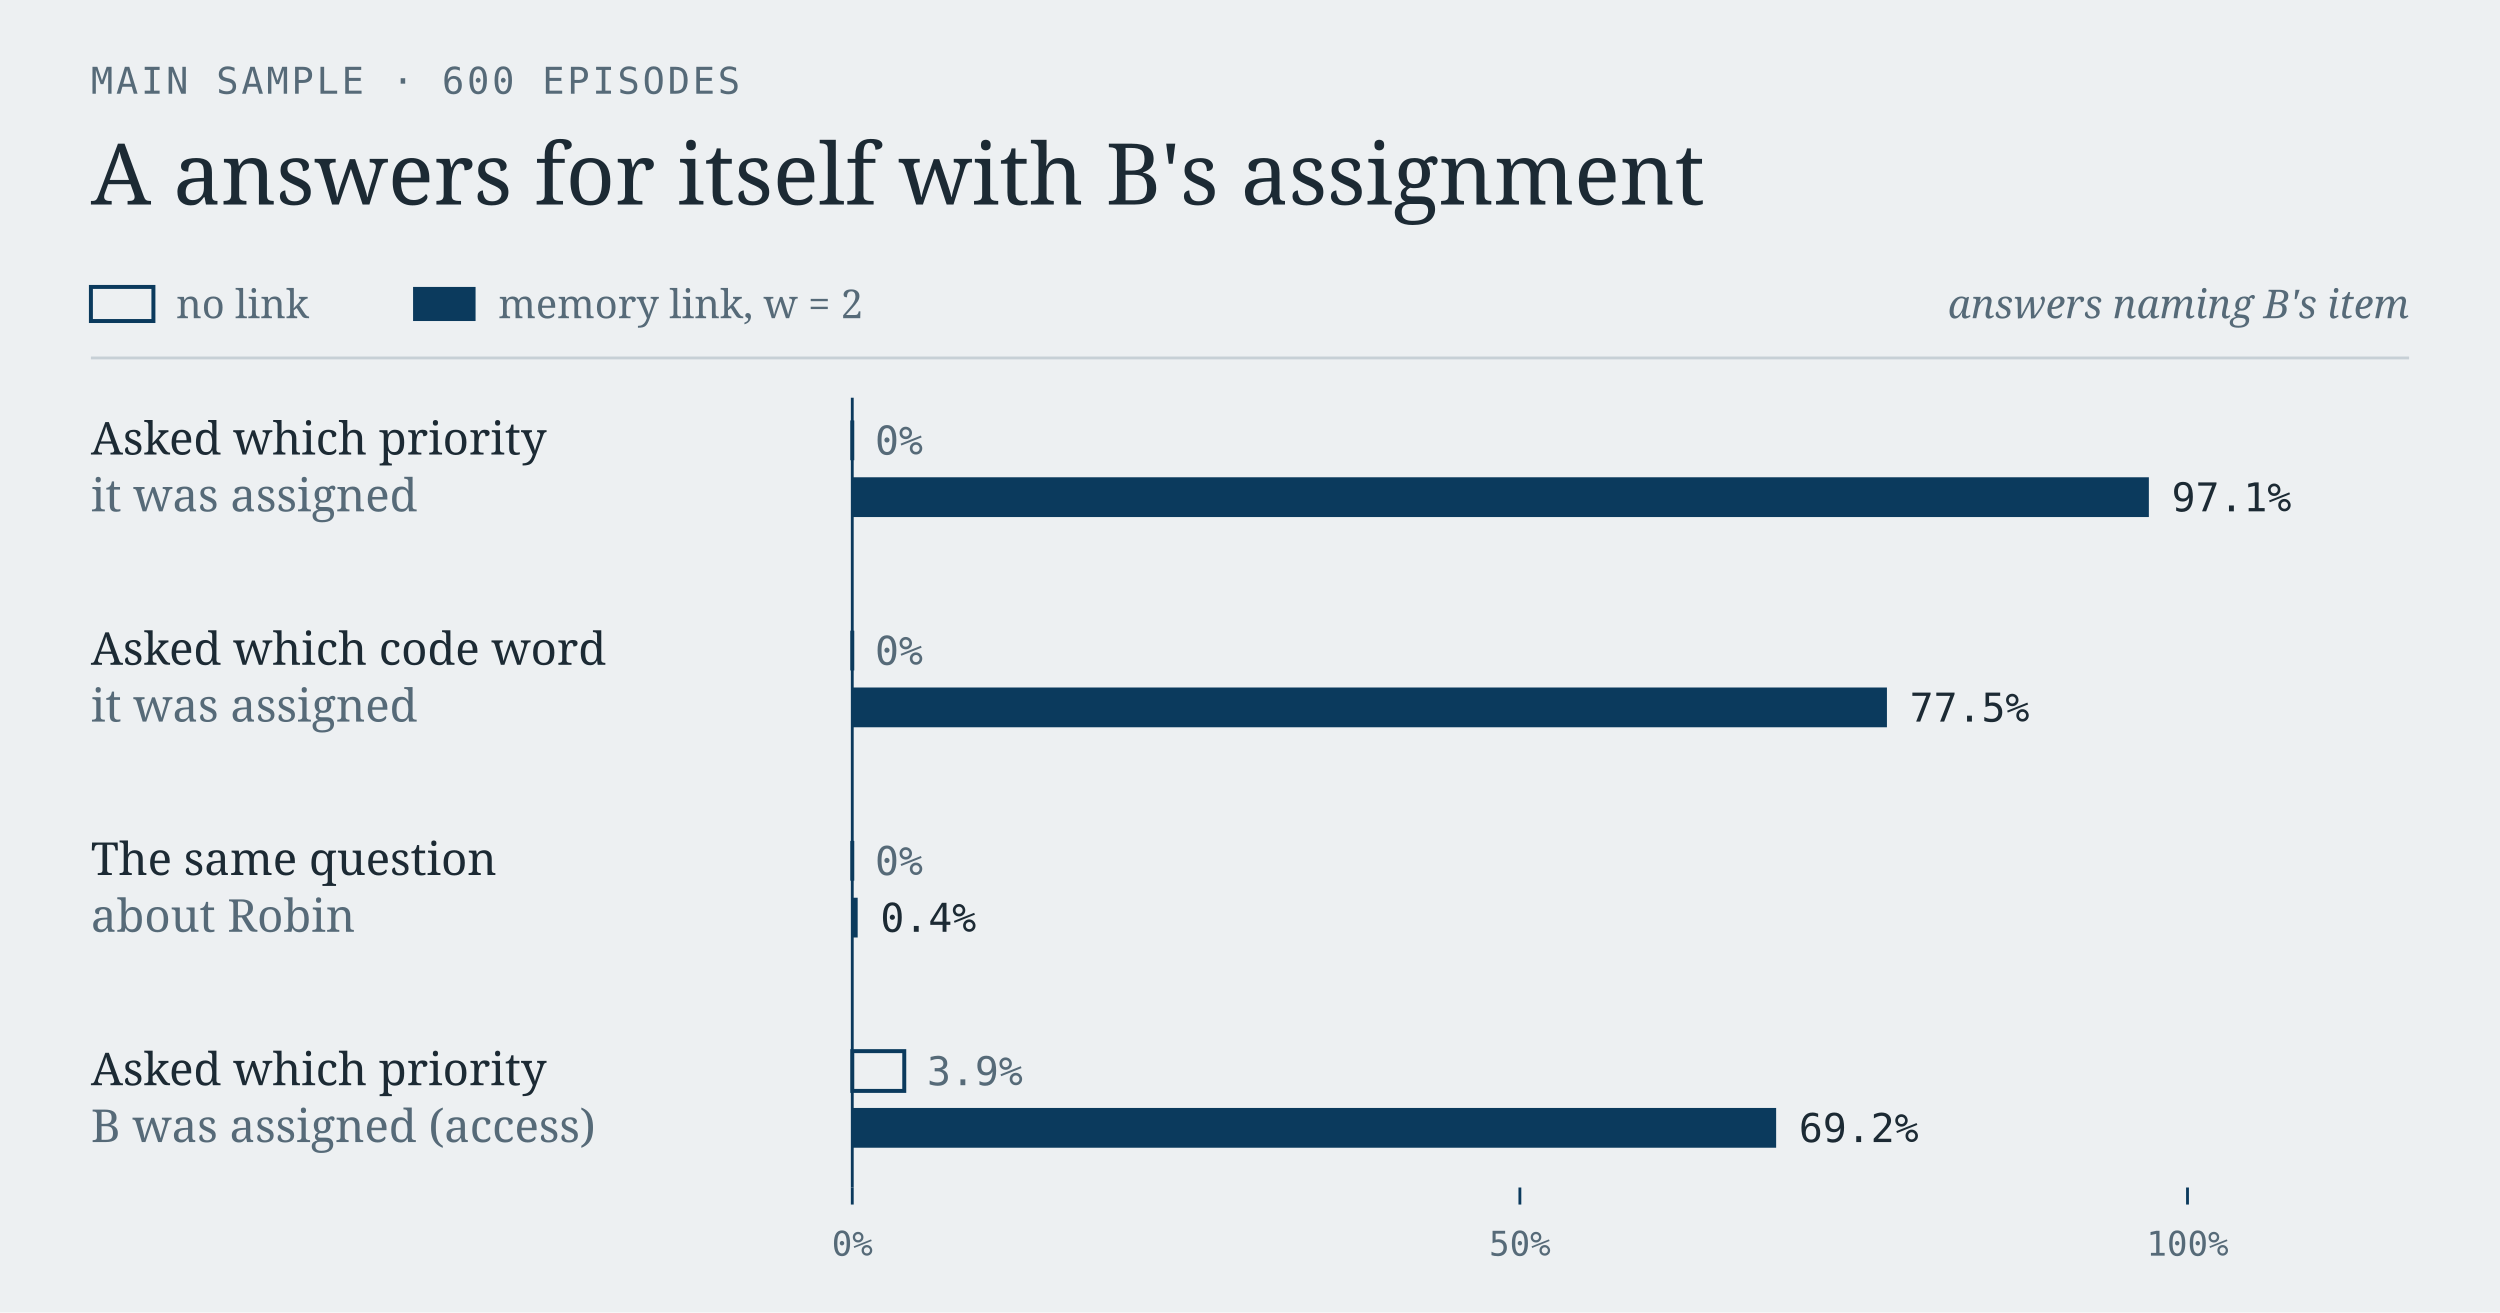
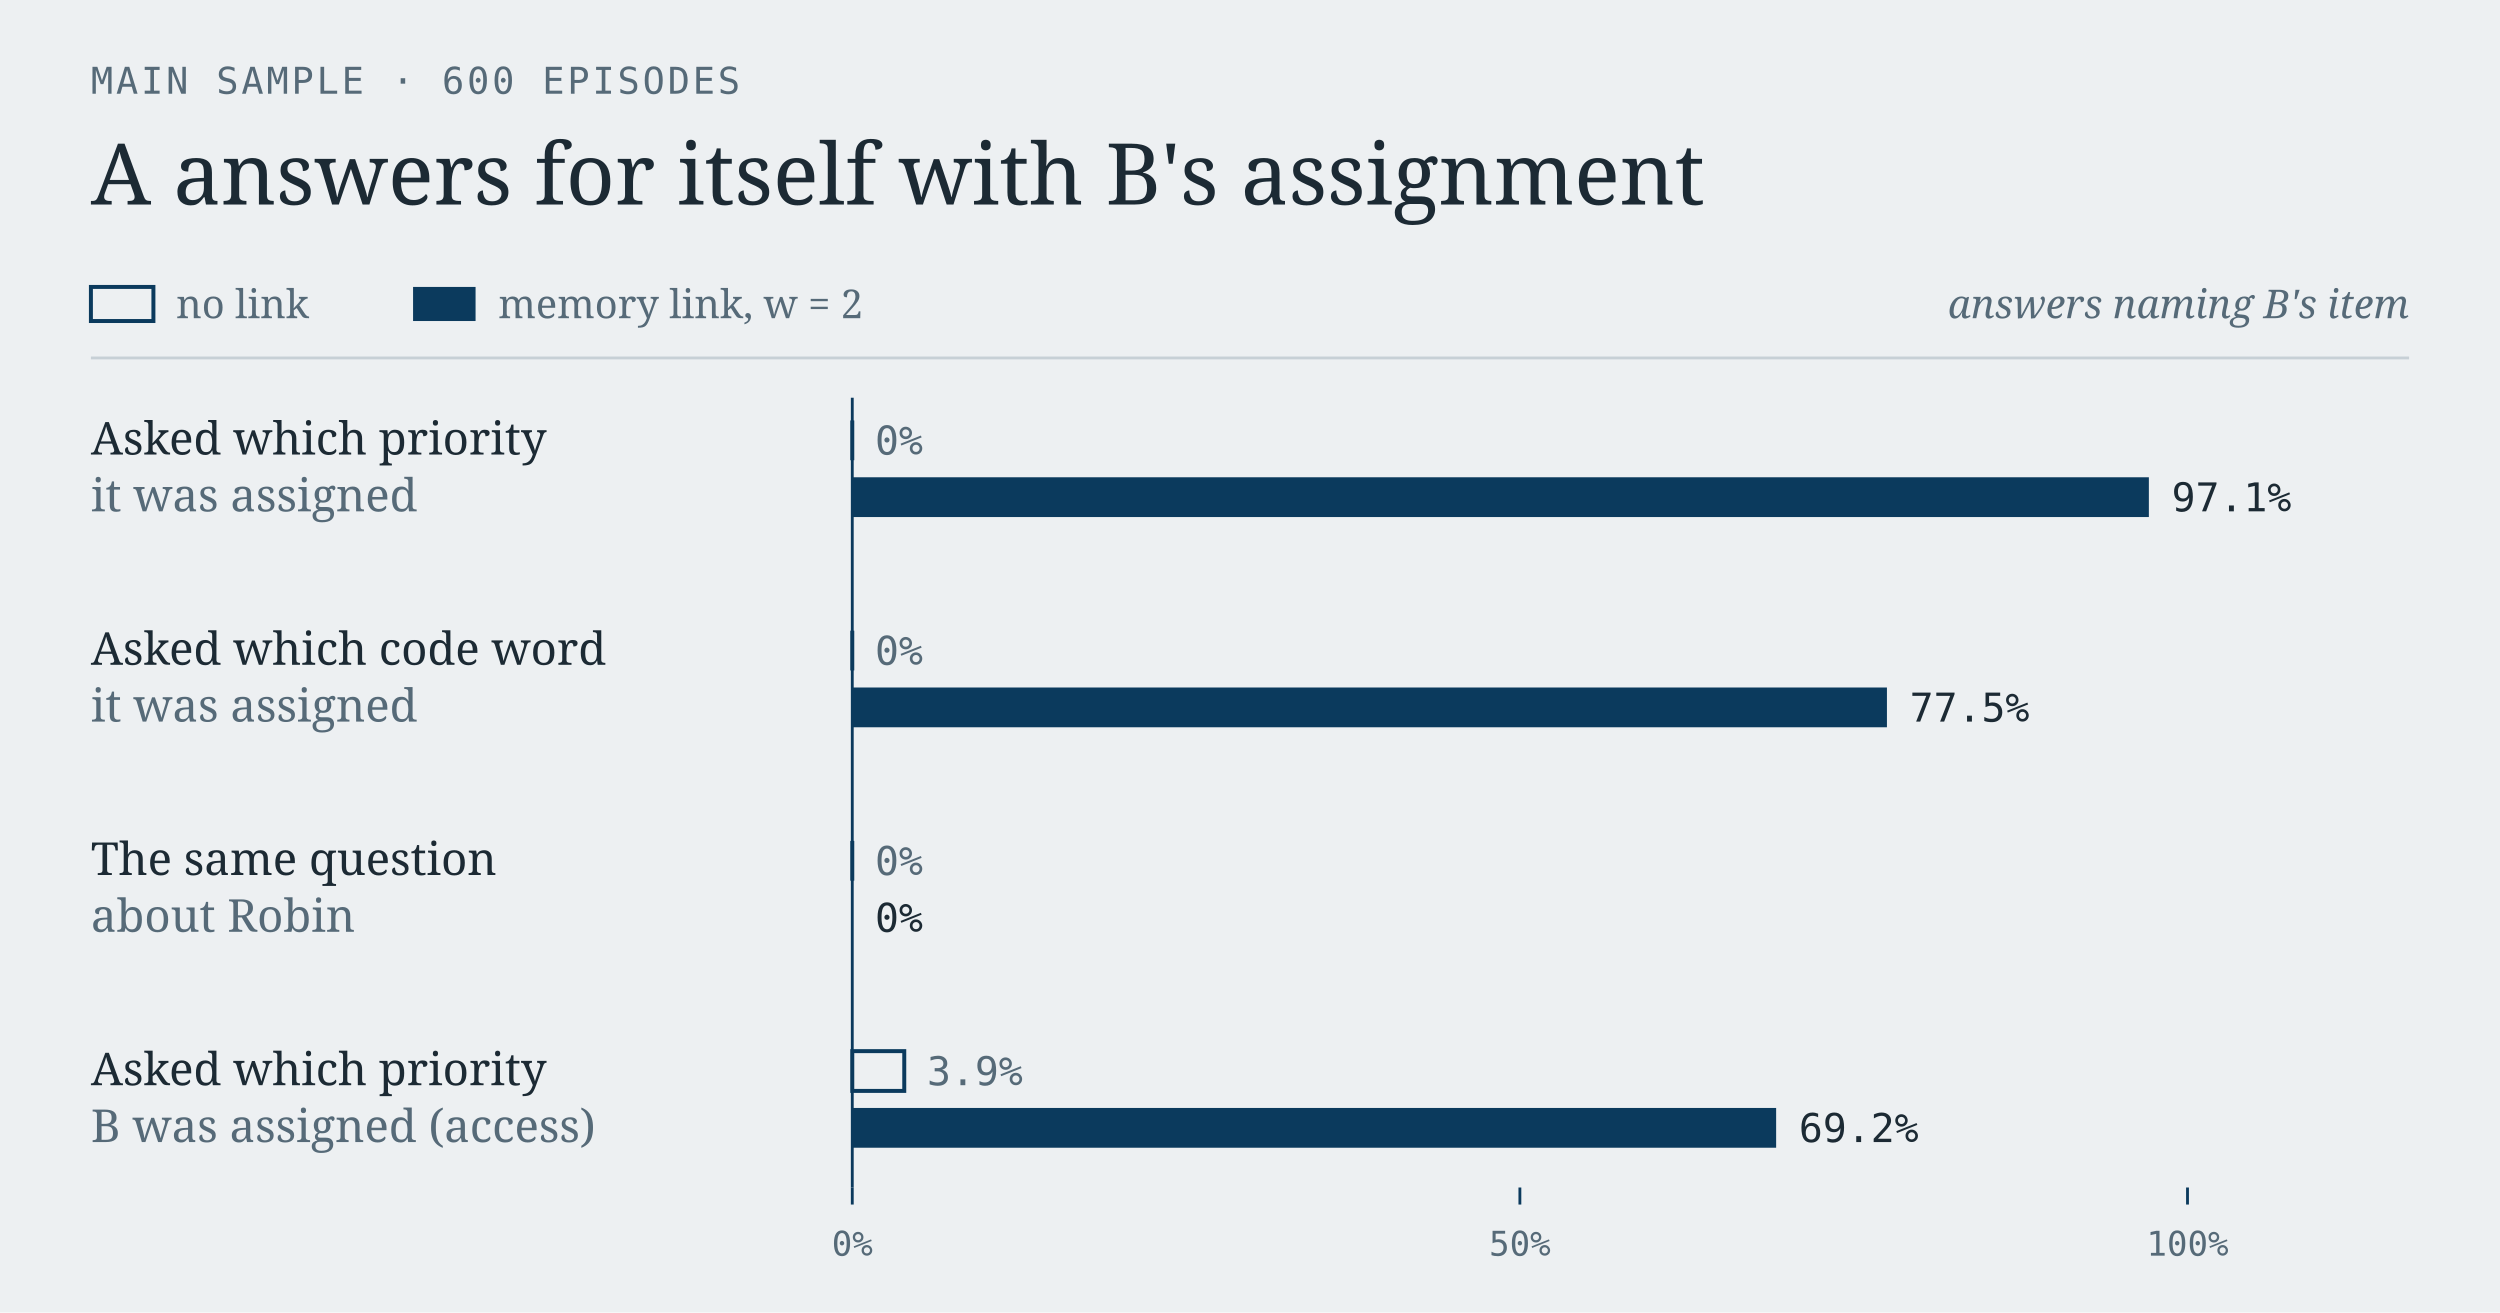
<svg xmlns="http://www.w3.org/2000/svg" width="880" height="462" viewBox="0 0 880 462" role="img" aria-labelledby="title desc">
  <rect width="880" height="462" fill="#EDF0F2" />
  <defs>
    <marker id="arrow" viewBox="0 0 10 10" refX="8" refY="5" markerWidth="6" markerHeight="6" orient="auto-start-reverse">
      <path d="M 0 0 L 10 5 L 0 10 z" fill="#0B3A5D" />
    </marker>
    <pattern id="hatch" width="6" height="6" patternUnits="userSpaceOnUse" patternTransform="rotate(45)">
      <rect width="6" height="6" fill="#EDF0F2" />
      <line x1="0" y1="0" x2="0" y2="6" stroke="#0B3A5D" stroke-width="2.2" />
    </pattern>
  </defs>
  <style>text{font-family:Newsreader,Georgia,serif;fill:#1C2A34}.muted{fill:#566A78}.eyebrow{font-family:"IBM Plex Mono",Menlo,monospace;letter-spacing:1px}.mono{font-family:"IBM Plex Mono",Menlo,monospace}.italic{font-style:italic}.strong{font-weight:600}.onink{fill:#EDF0F2}</style>
  <text x="32.0" y="33.0" font-size="13" class="eyebrow muted" text-anchor="start">MAIN SAMPLE · 600 EPISODES</text>
  <text x="32.0" y="72.0" font-size="30" text-anchor="start">A answers for itself with B's assignment</text>
  <rect x="32.0" y="101.0" width="22.0" height="12.0" fill="#EDF0F2" stroke="#0B3A5D" stroke-width="1.4" />
  <text x="62.0" y="112.0" font-size="14" class="muted" text-anchor="start">no link</text>
  <rect x="145.4" y="101.0" width="22.0" height="12.0" fill="#0B3A5D" />
  <text x="175.4" y="112.0" font-size="14" class="muted" text-anchor="start">memory link, w = 2</text>
  <text x="848.0" y="112.0" font-size="14" class="muted italic" text-anchor="end">answers naming B's item</text>
  <line x1="32.0" y1="126.0" x2="848.0" y2="126.0" stroke="#C7D0D6" stroke-width="1" />
  <text x="32.0" y="160.0" font-size="16" text-anchor="start">Asked which priority</text>
  <text x="32.0" y="180.0" font-size="16" class="muted" text-anchor="start">it was assigned</text>
  <rect x="300.0" y="148.0" width="0.0" height="14.0" fill="#EDF0F2" stroke="#0B3A5D" stroke-width="1.4" />
  <line x1="300.0" y1="148.0" x2="300.0" y2="162.0" stroke="#0B3A5D" stroke-width="1.4" />
  <text x="308.0" y="160.0" font-size="14" class="mono muted" text-anchor="start">0%</text>
  <rect x="300.0" y="168.0" width="456.4" height="14.0" fill="#0B3A5D" />
  <text x="764.4" y="180.0" font-size="14" class="mono" text-anchor="start">97.1%</text>
  <text x="32.0" y="234.0" font-size="16" text-anchor="start">Asked which code word</text>
  <text x="32.0" y="254.0" font-size="16" class="muted" text-anchor="start">it was assigned</text>
  <rect x="300.0" y="222.0" width="0.0" height="14.0" fill="#EDF0F2" stroke="#0B3A5D" stroke-width="1.4" />
  <line x1="300.0" y1="222.0" x2="300.0" y2="236.0" stroke="#0B3A5D" stroke-width="1.4" />
  <text x="308.0" y="234.0" font-size="14" class="mono muted" text-anchor="start">0%</text>
  <rect x="300.0" y="242.0" width="364.2" height="14.0" fill="#0B3A5D" />
  <text x="672.2" y="254.0" font-size="14" class="mono" text-anchor="start">77.5%</text>
  <text x="32.0" y="308.0" font-size="16" text-anchor="start">The same question</text>
  <text x="32.0" y="328.0" font-size="16" class="muted" text-anchor="start">about Robin</text>
  <rect x="300.0" y="296.0" width="0.0" height="14.0" fill="#EDF0F2" stroke="#0B3A5D" stroke-width="1.4" />
  <line x1="300.0" y1="296.0" x2="300.0" y2="310.0" stroke="#0B3A5D" stroke-width="1.4" />
  <text x="308.0" y="308.0" font-size="14" class="mono muted" text-anchor="start">0%</text>
-   <rect x="300.0" y="316.0" width="1.9" height="14.0" fill="#0B3A5D" />
-   <text x="309.9" y="328.0" font-size="14" class="mono" text-anchor="start">0.4%</text>
+   <rect x="300.0" y="316.0" width="0.0" height="14.0" fill="#0B3A5D" />
+   <text x="308.0" y="328.0" font-size="14" class="mono" text-anchor="start">0%</text>
  <text x="32.0" y="382.0" font-size="16" text-anchor="start">Asked which priority</text>
  <text x="32.0" y="402.0" font-size="16" class="muted" text-anchor="start">B was assigned (access)</text>
  <rect x="300.0" y="370.0" width="18.3" height="14.0" fill="#EDF0F2" stroke="#0B3A5D" stroke-width="1.4" />
  <text x="326.3" y="382.0" font-size="14" class="mono muted" text-anchor="start">3.9%</text>
  <rect x="300.0" y="390.0" width="325.2" height="14.0" fill="#0B3A5D" />
  <text x="633.2" y="402.0" font-size="14" class="mono" text-anchor="start">69.2%</text>
  <line x1="300.0" y1="140.0" x2="300.0" y2="418.0" stroke="#0B3A5D" stroke-width="1" />
  <line x1="300.0" y1="418.0" x2="300.0" y2="424.0" stroke="#0B3A5D" stroke-width="1" />
  <text x="300.0" y="442.0" font-size="12" class="mono muted" text-anchor="middle">0%</text>
  <line x1="535.0" y1="418.0" x2="535.0" y2="424.0" stroke="#0B3A5D" stroke-width="1" />
  <text x="535.0" y="442.0" font-size="12" class="mono muted" text-anchor="middle">50%</text>
  <line x1="770.0" y1="418.0" x2="770.0" y2="424.0" stroke="#0B3A5D" stroke-width="1" />
  <text x="770.0" y="442.0" font-size="12" class="mono muted" text-anchor="middle">100%</text>
</svg>
